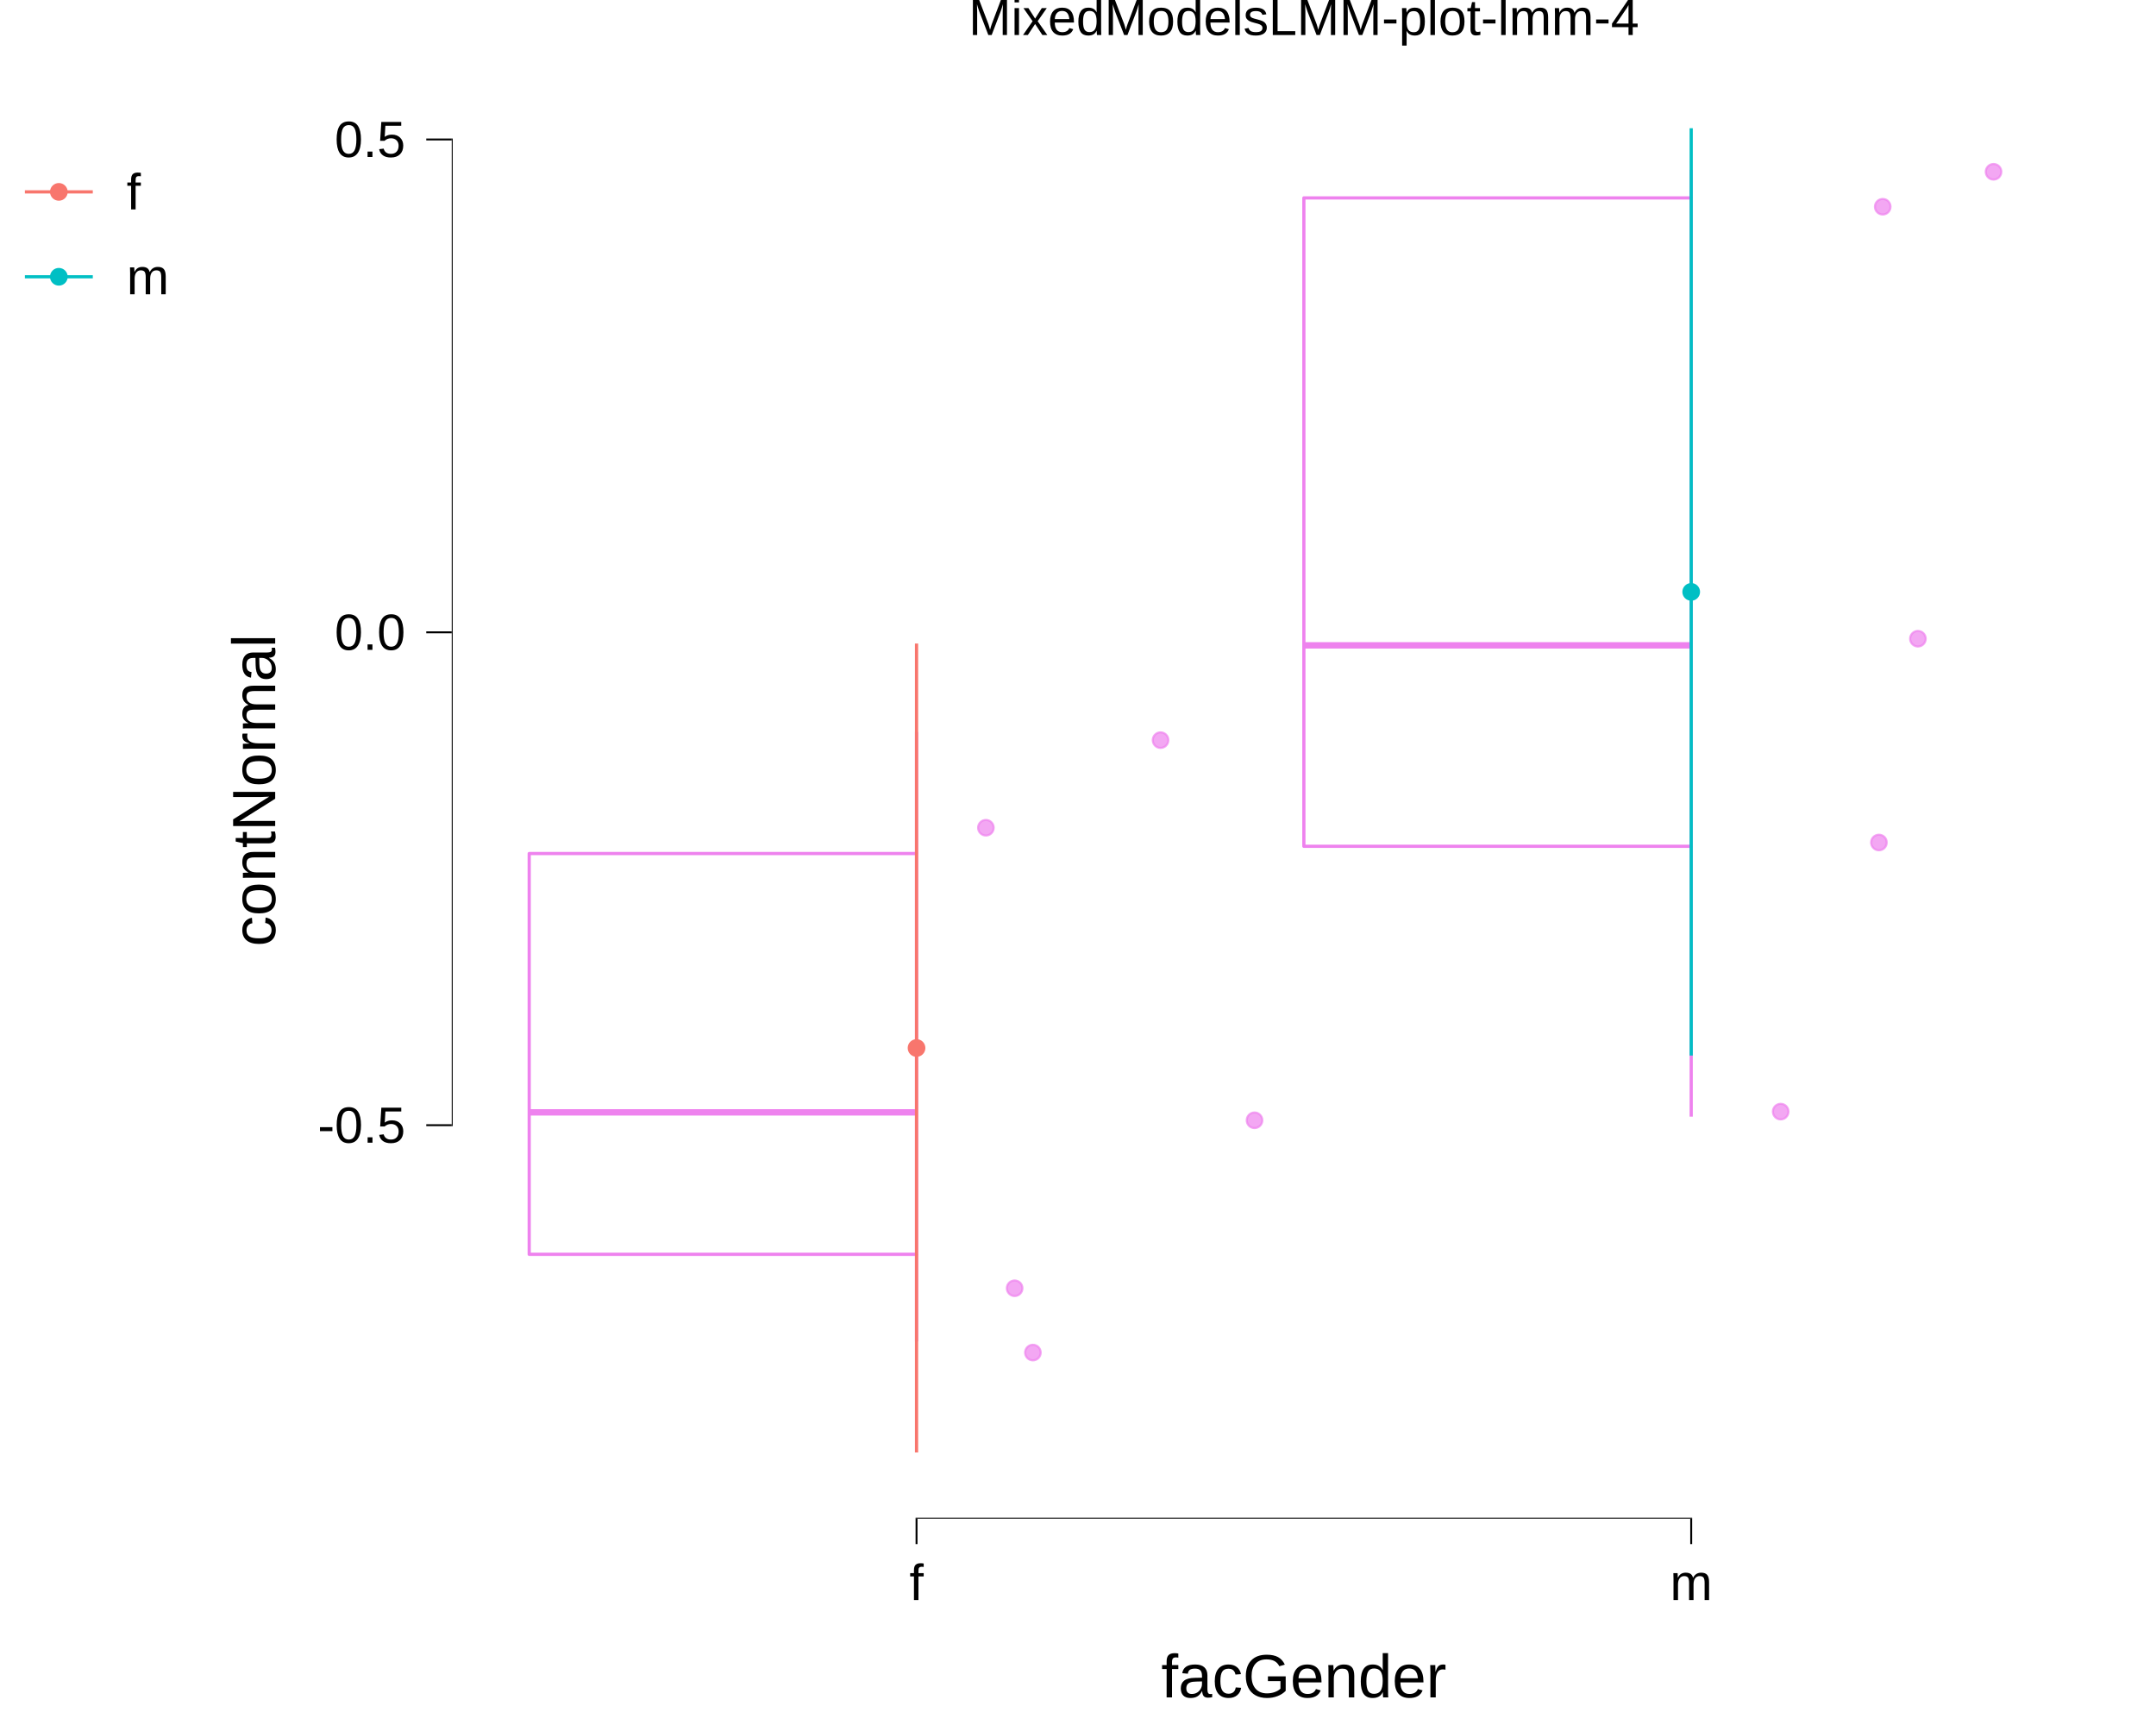
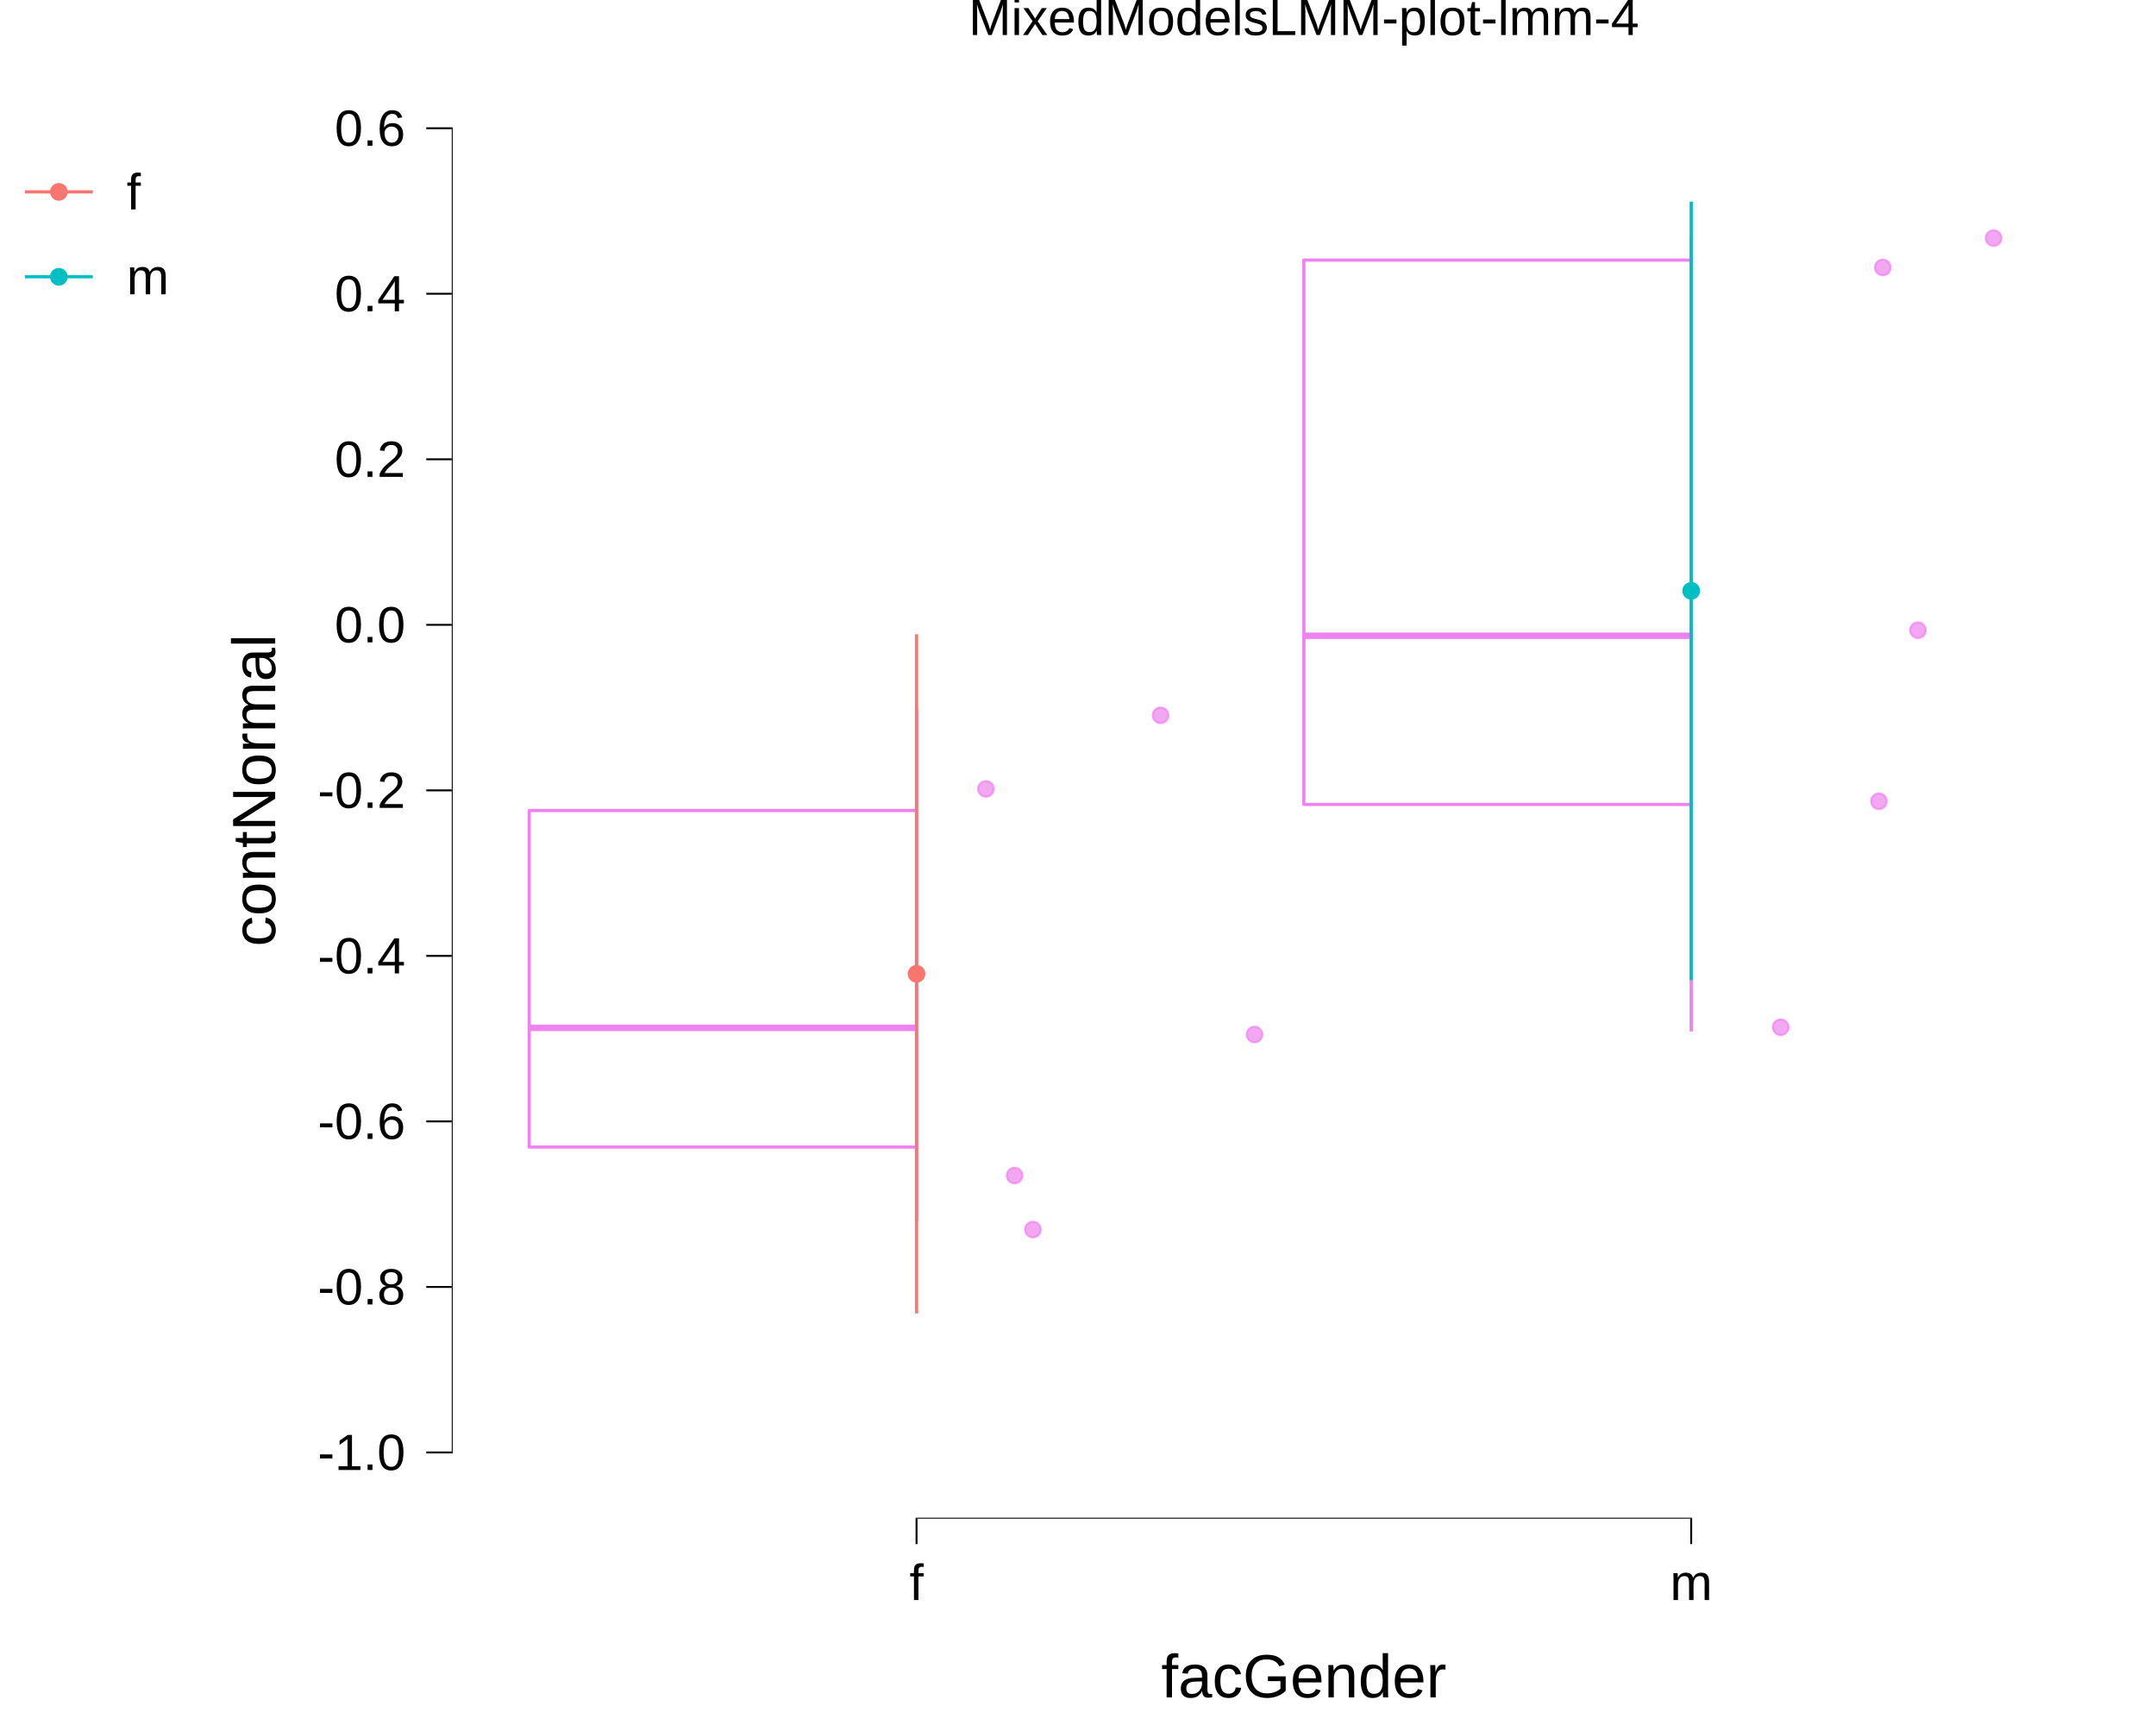
<svg xmlns="http://www.w3.org/2000/svg" viewBox="0 0 720.00 576.00">
  <defs>
    <style type="text/css">
    line, polyline, polygon, path, rect, circle {
      fill: none;
      stroke: #000000;
      stroke-linecap: round;
      stroke-linejoin: round;
      stroke-miterlimit: 10.00;
    }
  </style>
  </defs>
  <rect width="100%" height="100%" style="stroke: none; fill: #FFFFFF;" />
  <rect x="0.00" y="0.00" width="720.00" height="576.00" style="stroke-width: 10.67; stroke: none;" />
  <defs>
    <clipPath id="cpMTUwLjg2fDcyMC4wMHw1MDcuMTB8MjAuNzE=">
      <rect x="150.86" y="20.71" width="569.14" height="486.38" />
    </clipPath>
  </defs>
  <rect x="150.86" y="20.71" width="569.14" height="486.38" style="stroke-width: 10.67; stroke: none;" clip-path="url(#cpMTUwLjg2fDcyMC4wMHw1MDcuMTB8MjAuNzE=)" />
-   <circle cx="418.95" cy="374.08" r="1.95pt" style="stroke-width: 0.71; stroke: #EE82EE; stroke-opacity: 0.70; fill: #EE82EE; fill-opacity: 0.70;" clip-path="url(#cpMTUwLjg2fDcyMC4wMHw1MDcuMTB8MjAuNzE=)" />
-   <circle cx="338.84" cy="430.16" r="1.95pt" style="stroke-width: 0.71; stroke: #EE82EE; stroke-opacity: 0.70; fill: #EE82EE; fill-opacity: 0.70;" clip-path="url(#cpMTUwLjg2fDcyMC4wMHw1MDcuMTB8MjAuNzE=)" />
-   <circle cx="387.57" cy="247.14" r="1.95pt" style="stroke-width: 0.71; stroke: #EE82EE; stroke-opacity: 0.70; fill: #EE82EE; fill-opacity: 0.70;" clip-path="url(#cpMTUwLjg2fDcyMC4wMHw1MDcuMTB8MjAuNzE=)" />
-   <circle cx="329.24" cy="276.39" r="1.95pt" style="stroke-width: 0.71; stroke: #EE82EE; stroke-opacity: 0.70; fill: #EE82EE; fill-opacity: 0.70;" clip-path="url(#cpMTUwLjg2fDcyMC4wMHw1MDcuMTB8MjAuNzE=)" />
-   <circle cx="344.94" cy="451.64" r="1.95pt" style="stroke-width: 0.71; stroke: #EE82EE; stroke-opacity: 0.70; fill: #EE82EE; fill-opacity: 0.70;" clip-path="url(#cpMTUwLjg2fDcyMC4wMHw1MDcuMTB8MjAuNzE=)" />
-   <line x1="306.08" y1="285.00" x2="306.08" y2="244.40" style="stroke-width: 1.07; stroke: #EE82EE; stroke-linecap: butt;" clip-path="url(#cpMTUwLjg2fDcyMC4wMHw1MDcuMTB8MjAuNzE=)" />
-   <line x1="306.08" y1="418.83" x2="306.08" y2="447.93" style="stroke-width: 1.07; stroke: #EE82EE; stroke-linecap: butt;" clip-path="url(#cpMTUwLjg2fDcyMC4wMHw1MDcuMTB8MjAuNzE=)" />
-   <polygon points="176.73,285.00 176.73,418.83 306.08,418.83 306.08,285.00 176.73,285.00 " style="stroke-width: 1.07; stroke: #EE82EE; fill: #FFFFFF; fill-opacity: 0.70;" clip-path="url(#cpMTUwLjg2fDcyMC4wMHw1MDcuMTB8MjAuNzE=)" />
-   <line x1="176.73" y1="371.43" x2="306.08" y2="371.43" style="stroke-width: 2.13; stroke: #EE82EE; stroke-linecap: butt;" clip-path="url(#cpMTUwLjg2fDcyMC4wMHw1MDcuMTB8MjAuNzE=)" />
-   <circle cx="627.47" cy="281.32" r="1.95pt" style="stroke-width: 0.71; stroke: #EE82EE; stroke-opacity: 0.70; fill: #EE82EE; fill-opacity: 0.70;" clip-path="url(#cpMTUwLjg2fDcyMC4wMHw1MDcuMTB8MjAuNzE=)" />
-   <circle cx="640.49" cy="213.28" r="1.95pt" style="stroke-width: 0.71; stroke: #EE82EE; stroke-opacity: 0.70; fill: #EE82EE; fill-opacity: 0.70;" clip-path="url(#cpMTUwLjg2fDcyMC4wMHw1MDcuMTB8MjAuNzE=)" />
-   <circle cx="628.74" cy="69.03" r="1.95pt" style="stroke-width: 0.71; stroke: #EE82EE; stroke-opacity: 0.70; fill: #EE82EE; fill-opacity: 0.70;" clip-path="url(#cpMTUwLjg2fDcyMC4wMHw1MDcuMTB8MjAuNzE=)" />
-   <circle cx="594.66" cy="371.18" r="1.95pt" style="stroke-width: 0.71; stroke: #EE82EE; stroke-opacity: 0.70; fill: #EE82EE; fill-opacity: 0.70;" clip-path="url(#cpMTUwLjg2fDcyMC4wMHw1MDcuMTB8MjAuNzE=)" />
-   <circle cx="665.75" cy="57.36" r="1.95pt" style="stroke-width: 0.71; stroke: #EE82EE; stroke-opacity: 0.70; fill: #EE82EE; fill-opacity: 0.70;" clip-path="url(#cpMTUwLjg2fDcyMC4wMHw1MDcuMTB8MjAuNzE=)" />
-   <line x1="564.78" y1="66.08" x2="564.78" y2="56.69" style="stroke-width: 1.07; stroke: #EE82EE; stroke-linecap: butt;" clip-path="url(#cpMTUwLjg2fDcyMC4wMHw1MDcuMTB8MjAuNzE=)" />
-   <line x1="564.78" y1="282.59" x2="564.78" y2="372.86" style="stroke-width: 1.07; stroke: #EE82EE; stroke-linecap: butt;" clip-path="url(#cpMTUwLjg2fDcyMC4wMHw1MDcuMTB8MjAuNzE=)" />
-   <polygon points="435.43,66.08 435.43,282.59 564.78,282.59 564.78,66.08 435.43,66.08 " style="stroke-width: 1.07; stroke: #EE82EE; fill: #FFFFFF; fill-opacity: 0.70;" clip-path="url(#cpMTUwLjg2fDcyMC4wMHw1MDcuMTB8MjAuNzE=)" />
-   <line x1="435.43" y1="215.49" x2="564.78" y2="215.49" style="stroke-width: 2.13; stroke: #EE82EE; stroke-linecap: butt;" clip-path="url(#cpMTUwLjg2fDcyMC4wMHw1MDcuMTB8MjAuNzE=)" />
-   <circle cx="306.08" cy="349.94" r="1.95pt" style="stroke-width: 0.71; stroke: #F8766D; fill: #F8766D;" clip-path="url(#cpMTUwLjg2fDcyMC4wMHw1MDcuMTB8MjAuNzE=)" />
-   <circle cx="564.78" cy="197.64" r="1.95pt" style="stroke-width: 0.71; stroke: #00BFC4; fill: #00BFC4;" clip-path="url(#cpMTUwLjg2fDcyMC4wMHw1MDcuMTB8MjAuNzE=)" />
-   <polyline points="306.08,214.89 306.08,214.89 " style="stroke-width: 1.07; stroke: #F8766D; stroke-linecap: butt;" clip-path="url(#cpMTUwLjg2fDcyMC4wMHw1MDcuMTB8MjAuNzE=)" />
-   <polyline points="306.08,214.89 306.08,484.99 " style="stroke-width: 1.07; stroke: #F8766D; stroke-linecap: butt;" clip-path="url(#cpMTUwLjg2fDcyMC4wMHw1MDcuMTB8MjAuNzE=)" />
-   <polyline points="306.08,484.99 306.08,484.99 " style="stroke-width: 1.07; stroke: #F8766D; stroke-linecap: butt;" clip-path="url(#cpMTUwLjg2fDcyMC4wMHw1MDcuMTB8MjAuNzE=)" />
-   <polyline points="564.78,42.82 564.78,42.82 " style="stroke-width: 1.07; stroke: #00BFC4; stroke-linecap: butt;" clip-path="url(#cpMTUwLjg2fDcyMC4wMHw1MDcuMTB8MjAuNzE=)" />
-   <polyline points="564.78,42.82 564.78,352.45 " style="stroke-width: 1.07; stroke: #00BFC4; stroke-linecap: butt;" clip-path="url(#cpMTUwLjg2fDcyMC4wMHw1MDcuMTB8MjAuNzE=)" />
-   <polyline points="564.78,352.45 564.78,352.45 " style="stroke-width: 1.07; stroke: #00BFC4; stroke-linecap: butt;" clip-path="url(#cpMTUwLjg2fDcyMC4wMHw1MDcuMTB8MjAuNzE=)" />
+   <circle cx="418.95" cy="345.44" r="1.95pt" style="stroke-width: 0.71; stroke: #EE82EE; stroke-opacity: 0.70; fill: #EE82EE; fill-opacity: 0.70;" clip-path="url(#cpMTUwLjg2fDcyMC4wMHw1MDcuMTB8MjAuNzE=)" />
+   <circle cx="338.84" cy="392.52" r="1.95pt" style="stroke-width: 0.71; stroke: #EE82EE; stroke-opacity: 0.70; fill: #EE82EE; fill-opacity: 0.70;" clip-path="url(#cpMTUwLjg2fDcyMC4wMHw1MDcuMTB8MjAuNzE=)" />
+   <circle cx="387.57" cy="238.86" r="1.95pt" style="stroke-width: 0.71; stroke: #EE82EE; stroke-opacity: 0.70; fill: #EE82EE; fill-opacity: 0.70;" clip-path="url(#cpMTUwLjg2fDcyMC4wMHw1MDcuMTB8MjAuNzE=)" />
+   <circle cx="329.24" cy="263.42" r="1.95pt" style="stroke-width: 0.71; stroke: #EE82EE; stroke-opacity: 0.70; fill: #EE82EE; fill-opacity: 0.70;" clip-path="url(#cpMTUwLjg2fDcyMC4wMHw1MDcuMTB8MjAuNzE=)" />
+   <circle cx="344.94" cy="410.57" r="1.95pt" style="stroke-width: 0.71; stroke: #EE82EE; stroke-opacity: 0.70; fill: #EE82EE; fill-opacity: 0.70;" clip-path="url(#cpMTUwLjg2fDcyMC4wMHw1MDcuMTB8MjAuNzE=)" />
+   <line x1="306.08" y1="270.65" x2="306.08" y2="236.56" style="stroke-width: 1.07; stroke: #EE82EE; stroke-linecap: butt;" clip-path="url(#cpMTUwLjg2fDcyMC4wMHw1MDcuMTB8MjAuNzE=)" />
+   <line x1="306.08" y1="383.01" x2="306.08" y2="407.45" style="stroke-width: 1.07; stroke: #EE82EE; stroke-linecap: butt;" clip-path="url(#cpMTUwLjg2fDcyMC4wMHw1MDcuMTB8MjAuNzE=)" />
+   <polygon points="176.73,270.65 176.73,383.01 306.08,383.01 306.08,270.65 176.73,270.65 " style="stroke-width: 1.07; stroke: #EE82EE; fill: #FFFFFF; fill-opacity: 0.70;" clip-path="url(#cpMTUwLjg2fDcyMC4wMHw1MDcuMTB8MjAuNzE=)" />
+   <line x1="176.73" y1="343.22" x2="306.08" y2="343.22" style="stroke-width: 2.13; stroke: #EE82EE; stroke-linecap: butt;" clip-path="url(#cpMTUwLjg2fDcyMC4wMHw1MDcuMTB8MjAuNzE=)" />
+   <circle cx="627.47" cy="267.56" r="1.95pt" style="stroke-width: 0.71; stroke: #EE82EE; stroke-opacity: 0.70; fill: #EE82EE; fill-opacity: 0.70;" clip-path="url(#cpMTUwLjg2fDcyMC4wMHw1MDcuMTB8MjAuNzE=)" />
+   <circle cx="640.49" cy="210.43" r="1.95pt" style="stroke-width: 0.71; stroke: #EE82EE; stroke-opacity: 0.70; fill: #EE82EE; fill-opacity: 0.70;" clip-path="url(#cpMTUwLjg2fDcyMC4wMHw1MDcuMTB8MjAuNzE=)" />
+   <circle cx="628.74" cy="89.31" r="1.95pt" style="stroke-width: 0.71; stroke: #EE82EE; stroke-opacity: 0.70; fill: #EE82EE; fill-opacity: 0.70;" clip-path="url(#cpMTUwLjg2fDcyMC4wMHw1MDcuMTB8MjAuNzE=)" />
+   <circle cx="594.66" cy="343.00" r="1.95pt" style="stroke-width: 0.71; stroke: #EE82EE; stroke-opacity: 0.70; fill: #EE82EE; fill-opacity: 0.70;" clip-path="url(#cpMTUwLjg2fDcyMC4wMHw1MDcuMTB8MjAuNzE=)" />
+   <circle cx="665.75" cy="79.51" r="1.95pt" style="stroke-width: 0.71; stroke: #EE82EE; stroke-opacity: 0.70; fill: #EE82EE; fill-opacity: 0.70;" clip-path="url(#cpMTUwLjg2fDcyMC4wMHw1MDcuMTB8MjAuNzE=)" />
+   <line x1="564.78" y1="86.84" x2="564.78" y2="78.95" style="stroke-width: 1.07; stroke: #EE82EE; stroke-linecap: butt;" clip-path="url(#cpMTUwLjg2fDcyMC4wMHw1MDcuMTB8MjAuNzE=)" />
+   <line x1="564.78" y1="268.62" x2="564.78" y2="344.41" style="stroke-width: 1.07; stroke: #EE82EE; stroke-linecap: butt;" clip-path="url(#cpMTUwLjg2fDcyMC4wMHw1MDcuMTB8MjAuNzE=)" />
+   <polygon points="435.43,86.84 435.43,268.62 564.78,268.62 564.78,86.84 435.43,86.84 " style="stroke-width: 1.07; stroke: #EE82EE; fill: #FFFFFF; fill-opacity: 0.70;" clip-path="url(#cpMTUwLjg2fDcyMC4wMHw1MDcuMTB8MjAuNzE=)" />
+   <line x1="435.43" y1="212.29" x2="564.78" y2="212.29" style="stroke-width: 2.13; stroke: #EE82EE; stroke-linecap: butt;" clip-path="url(#cpMTUwLjg2fDcyMC4wMHw1MDcuMTB8MjAuNzE=)" />
+   <circle cx="306.08" cy="325.17" r="1.95pt" style="stroke-width: 0.71; stroke: #F8766D; fill: #F8766D;" clip-path="url(#cpMTUwLjg2fDcyMC4wMHw1MDcuMTB8MjAuNzE=)" />
+   <circle cx="564.78" cy="197.29" r="1.95pt" style="stroke-width: 0.71; stroke: #00BFC4; fill: #00BFC4;" clip-path="url(#cpMTUwLjg2fDcyMC4wMHw1MDcuMTB8MjAuNzE=)" />
+   <polyline points="306.08,211.79 306.08,211.79 " style="stroke-width: 1.07; stroke: #F8766D; stroke-linecap: butt;" clip-path="url(#cpMTUwLjg2fDcyMC4wMHw1MDcuMTB8MjAuNzE=)" />
+   <polyline points="306.08,211.79 306.08,438.56 " style="stroke-width: 1.07; stroke: #F8766D; stroke-linecap: butt;" clip-path="url(#cpMTUwLjg2fDcyMC4wMHw1MDcuMTB8MjAuNzE=)" />
+   <polyline points="306.08,438.56 306.08,438.56 " style="stroke-width: 1.07; stroke: #F8766D; stroke-linecap: butt;" clip-path="url(#cpMTUwLjg2fDcyMC4wMHw1MDcuMTB8MjAuNzE=)" />
+   <polyline points="564.78,67.31 564.78,67.31 " style="stroke-width: 1.07; stroke: #00BFC4; stroke-linecap: butt;" clip-path="url(#cpMTUwLjg2fDcyMC4wMHw1MDcuMTB8MjAuNzE=)" />
+   <polyline points="564.78,67.31 564.78,327.28 " style="stroke-width: 1.07; stroke: #00BFC4; stroke-linecap: butt;" clip-path="url(#cpMTUwLjg2fDcyMC4wMHw1MDcuMTB8MjAuNzE=)" />
+   <polyline points="564.78,327.28 564.78,327.28 " style="stroke-width: 1.07; stroke: #00BFC4; stroke-linecap: butt;" clip-path="url(#cpMTUwLjg2fDcyMC4wMHw1MDcuMTB8MjAuNzE=)" />
  <line x1="305.76" y1="507.10" x2="565.10" y2="507.10" style="stroke-width: 0.64; stroke-linecap: butt;" clip-path="url(#cpMTUwLjg2fDcyMC4wMHw1MDcuMTB8MjAuNzE=)" />
-   <line x1="150.86" y1="376.03" x2="150.86" y2="46.25" style="stroke-width: 0.64; stroke-linecap: butt;" clip-path="url(#cpMTUwLjg2fDcyMC4wMHw1MDcuMTB8MjAuNzE=)" />
+   <line x1="150.86" y1="485.31" x2="150.86" y2="42.50" style="stroke-width: 0.64; stroke-linecap: butt;" clip-path="url(#cpMTUwLjg2fDcyMC4wMHw1MDcuMTB8MjAuNzE=)" />
  <rect x="150.86" y="20.71" width="569.14" height="486.38" style="stroke-width: 0.00; stroke: none;" clip-path="url(#cpMTUwLjg2fDcyMC4wMHw1MDcuMTB8MjAuNzE=)" />
  <defs>
    <clipPath id="cpMC4wMHw3MjAuMDB8NTc2LjAwfDAuMDA=">
      <rect x="0.00" y="0.00" width="720.00" height="576.00" />
    </clipPath>
  </defs>
  <polyline points="150.86,507.10 150.86,20.71 " style="stroke-width: 0.00; stroke: none; stroke-linecap: butt;" clip-path="url(#cpMC4wMHw3MjAuMDB8NTc2LjAwfDAuMDA=)" />
  <g clip-path="url(#cpMC4wMHw3MjAuMDB8NTc2LjAwfDAuMDA=)">
-     <text x="106.10" y="381.56" style="font-size: 17.00px; font-family: Liberation Sans;" textLength="29.28px" lengthAdjust="spacingAndGlyphs">-0.5</text>
+     <text x="106.10" y="490.84" style="font-size: 17.00px; font-family: Liberation Sans;" textLength="29.28px" lengthAdjust="spacingAndGlyphs">-1.0</text>
  </g>
  <g clip-path="url(#cpMC4wMHw3MjAuMDB8NTc2LjAwfDAuMDA=)">
-     <text x="111.75" y="216.99" style="font-size: 17.00px; font-family: Liberation Sans;" textLength="23.62px" lengthAdjust="spacingAndGlyphs">0.0</text>
+     <text x="106.10" y="435.57" style="font-size: 17.00px; font-family: Liberation Sans;" textLength="29.28px" lengthAdjust="spacingAndGlyphs">-0.8</text>
  </g>
  <g clip-path="url(#cpMC4wMHw3MjAuMDB8NTc2LjAwfDAuMDA=)">
-     <text x="111.75" y="52.42" style="font-size: 17.00px; font-family: Liberation Sans;" textLength="23.62px" lengthAdjust="spacingAndGlyphs">0.5</text>
+     <text x="106.10" y="380.30" style="font-size: 17.00px; font-family: Liberation Sans;" textLength="29.28px" lengthAdjust="spacingAndGlyphs">-0.6</text>
  </g>
-   <polyline points="142.35,375.71 150.86,375.71 " style="stroke-width: 0.64; stroke-linecap: butt;" clip-path="url(#cpMC4wMHw3MjAuMDB8NTc2LjAwfDAuMDA=)" />
-   <polyline points="142.35,211.14 150.86,211.14 " style="stroke-width: 0.64; stroke-linecap: butt;" clip-path="url(#cpMC4wMHw3MjAuMDB8NTc2LjAwfDAuMDA=)" />
-   <polyline points="142.35,46.57 150.86,46.57 " style="stroke-width: 0.64; stroke-linecap: butt;" clip-path="url(#cpMC4wMHw3MjAuMDB8NTc2LjAwfDAuMDA=)" />
+   <g clip-path="url(#cpMC4wMHw3MjAuMDB8NTc2LjAwfDAuMDA=)">
+     <text x="106.10" y="325.03" style="font-size: 17.00px; font-family: Liberation Sans;" textLength="29.28px" lengthAdjust="spacingAndGlyphs">-0.4</text>
+   </g>
+   <g clip-path="url(#cpMC4wMHw3MjAuMDB8NTc2LjAwfDAuMDA=)">
+     <text x="106.10" y="269.76" style="font-size: 17.00px; font-family: Liberation Sans;" textLength="29.28px" lengthAdjust="spacingAndGlyphs">-0.2</text>
+   </g>
+   <g clip-path="url(#cpMC4wMHw3MjAuMDB8NTc2LjAwfDAuMDA=)">
+     <text x="111.75" y="214.49" style="font-size: 17.00px; font-family: Liberation Sans;" textLength="23.62px" lengthAdjust="spacingAndGlyphs">0.0</text>
+   </g>
+   <g clip-path="url(#cpMC4wMHw3MjAuMDB8NTc2LjAwfDAuMDA=)">
+     <text x="111.75" y="159.22" style="font-size: 17.00px; font-family: Liberation Sans;" textLength="23.62px" lengthAdjust="spacingAndGlyphs">0.2</text>
+   </g>
+   <g clip-path="url(#cpMC4wMHw3MjAuMDB8NTc2LjAwfDAuMDA=)">
+     <text x="111.75" y="103.94" style="font-size: 17.00px; font-family: Liberation Sans;" textLength="23.62px" lengthAdjust="spacingAndGlyphs">0.4</text>
+   </g>
+   <g clip-path="url(#cpMC4wMHw3MjAuMDB8NTc2LjAwfDAuMDA=)">
+     <text x="111.75" y="48.67" style="font-size: 17.00px; font-family: Liberation Sans;" textLength="23.62px" lengthAdjust="spacingAndGlyphs">0.6</text>
+   </g>
+   <polyline points="142.35,484.99 150.86,484.99 " style="stroke-width: 0.64; stroke-linecap: butt;" clip-path="url(#cpMC4wMHw3MjAuMDB8NTc2LjAwfDAuMDA=)" />
+   <polyline points="142.35,429.72 150.86,429.72 " style="stroke-width: 0.64; stroke-linecap: butt;" clip-path="url(#cpMC4wMHw3MjAuMDB8NTc2LjAwfDAuMDA=)" />
+   <polyline points="142.35,374.45 150.86,374.45 " style="stroke-width: 0.64; stroke-linecap: butt;" clip-path="url(#cpMC4wMHw3MjAuMDB8NTc2LjAwfDAuMDA=)" />
+   <polyline points="142.35,319.18 150.86,319.18 " style="stroke-width: 0.64; stroke-linecap: butt;" clip-path="url(#cpMC4wMHw3MjAuMDB8NTc2LjAwfDAuMDA=)" />
+   <polyline points="142.35,263.91 150.86,263.91 " style="stroke-width: 0.64; stroke-linecap: butt;" clip-path="url(#cpMC4wMHw3MjAuMDB8NTc2LjAwfDAuMDA=)" />
+   <polyline points="142.35,208.63 150.86,208.63 " style="stroke-width: 0.64; stroke-linecap: butt;" clip-path="url(#cpMC4wMHw3MjAuMDB8NTc2LjAwfDAuMDA=)" />
+   <polyline points="142.35,153.36 150.86,153.36 " style="stroke-width: 0.64; stroke-linecap: butt;" clip-path="url(#cpMC4wMHw3MjAuMDB8NTc2LjAwfDAuMDA=)" />
+   <polyline points="142.35,98.09 150.86,98.09 " style="stroke-width: 0.64; stroke-linecap: butt;" clip-path="url(#cpMC4wMHw3MjAuMDB8NTc2LjAwfDAuMDA=)" />
+   <polyline points="142.35,42.82 150.86,42.82 " style="stroke-width: 0.64; stroke-linecap: butt;" clip-path="url(#cpMC4wMHw3MjAuMDB8NTc2LjAwfDAuMDA=)" />
  <polyline points="150.86,507.10 720.00,507.10 " style="stroke-width: 0.00; stroke: none; stroke-linecap: butt;" clip-path="url(#cpMC4wMHw3MjAuMDB8NTc2LjAwfDAuMDA=)" />
  <polyline points="306.08,515.60 306.08,507.10 " style="stroke-width: 0.64; stroke-linecap: butt;" clip-path="url(#cpMC4wMHw3MjAuMDB8NTc2LjAwfDAuMDA=)" />
  <polyline points="564.78,515.60 564.78,507.10 " style="stroke-width: 0.64; stroke-linecap: butt;" clip-path="url(#cpMC4wMHw3MjAuMDB8NTc2LjAwfDAuMDA=)" />
  <g clip-path="url(#cpMC4wMHw3MjAuMDB8NTc2LjAwfDAuMDA=)">
    <text x="303.72" y="534.28" style="font-size: 17.00px; font-family: Liberation Sans;" textLength="4.72px" lengthAdjust="spacingAndGlyphs">f</text>
  </g>
  <g clip-path="url(#cpMC4wMHw3MjAuMDB8NTc2LjAwfDAuMDA=)">
    <text x="557.70" y="534.28" style="font-size: 17.00px; font-family: Liberation Sans;" textLength="14.16px" lengthAdjust="spacingAndGlyphs">m</text>
  </g>
  <g clip-path="url(#cpMC4wMHw3MjAuMDB8NTc2LjAwfDAuMDA=)">
    <text x="387.80" y="566.78" style="font-size: 20.40px; font-family: Liberation Sans;" textLength="95.25px" lengthAdjust="spacingAndGlyphs">facGender</text>
  </g>
  <g clip-path="url(#cpMC4wMHw3MjAuMDB8NTc2LjAwfDAuMDA=)">
    <text transform="translate(91.90,316.05) rotate(-90)" style="font-size: 20.40px; font-family: Liberation Sans;" textLength="104.28px" lengthAdjust="spacingAndGlyphs">contNormal</text>
  </g>
  <rect x="0.00" y="20.71" width="61.93" height="91.35" style="stroke-width: 0.75; stroke: none;" clip-path="url(#cpMC4wMHw3MjAuMDB8NTc2LjAwfDAuMDA=)" />
  <rect x="0.00" y="20.71" width="61.93" height="91.35" style="stroke-width: 10.67; stroke: none;" clip-path="url(#cpMC4wMHw3MjAuMDB8NTc2LjAwfDAuMDA=)" />
  <rect x="5.48" y="49.90" width="28.35" height="28.35" style="stroke-width: 10.67; stroke: none;" clip-path="url(#cpMC4wMHw3MjAuMDB8NTc2LjAwfDAuMDA=)" />
  <circle cx="19.65" cy="64.07" r="1.95pt" style="stroke-width: 0.71; stroke: #F8766D; fill: #F8766D;" clip-path="url(#cpMC4wMHw3MjAuMDB8NTc2LjAwfDAuMDA=)" />
  <line x1="8.31" y1="64.07" x2="30.99" y2="64.07" style="stroke-width: 1.07; stroke: #F8766D; stroke-linecap: butt;" clip-path="url(#cpMC4wMHw3MjAuMDB8NTc2LjAwfDAuMDA=)" />
  <rect x="5.48" y="78.24" width="28.35" height="28.35" style="stroke-width: 10.67; stroke: none;" clip-path="url(#cpMC4wMHw3MjAuMDB8NTc2LjAwfDAuMDA=)" />
  <circle cx="19.65" cy="92.42" r="1.95pt" style="stroke-width: 0.71; stroke: #00BFC4; fill: #00BFC4;" clip-path="url(#cpMC4wMHw3MjAuMDB8NTc2LjAwfDAuMDA=)" />
  <line x1="8.31" y1="92.42" x2="30.99" y2="92.42" style="stroke-width: 1.07; stroke: #00BFC4; stroke-linecap: butt;" clip-path="url(#cpMC4wMHw3MjAuMDB8NTc2LjAwfDAuMDA=)" />
  <g clip-path="url(#cpMC4wMHw3MjAuMDB8NTc2LjAwfDAuMDA=)">
    <text x="42.29" y="69.92" style="font-size: 17.00px; font-family: Liberation Sans;" textLength="4.72px" lengthAdjust="spacingAndGlyphs">f</text>
  </g>
  <g clip-path="url(#cpMC4wMHw3MjAuMDB8NTc2LjAwfDAuMDA=)">
    <text x="42.29" y="98.27" style="font-size: 17.00px; font-family: Liberation Sans;" textLength="14.16px" lengthAdjust="spacingAndGlyphs">m</text>
  </g>
  <g clip-path="url(#cpMC4wMHw3MjAuMDB8NTc2LjAwfDAuMDA=)">
    <text x="323.51" y="11.70" style="font-size: 17.00px; font-family: Liberation Sans;" textLength="223.83px" lengthAdjust="spacingAndGlyphs">MixedModelsLMM-plot-lmm-4</text>
  </g>
</svg>
